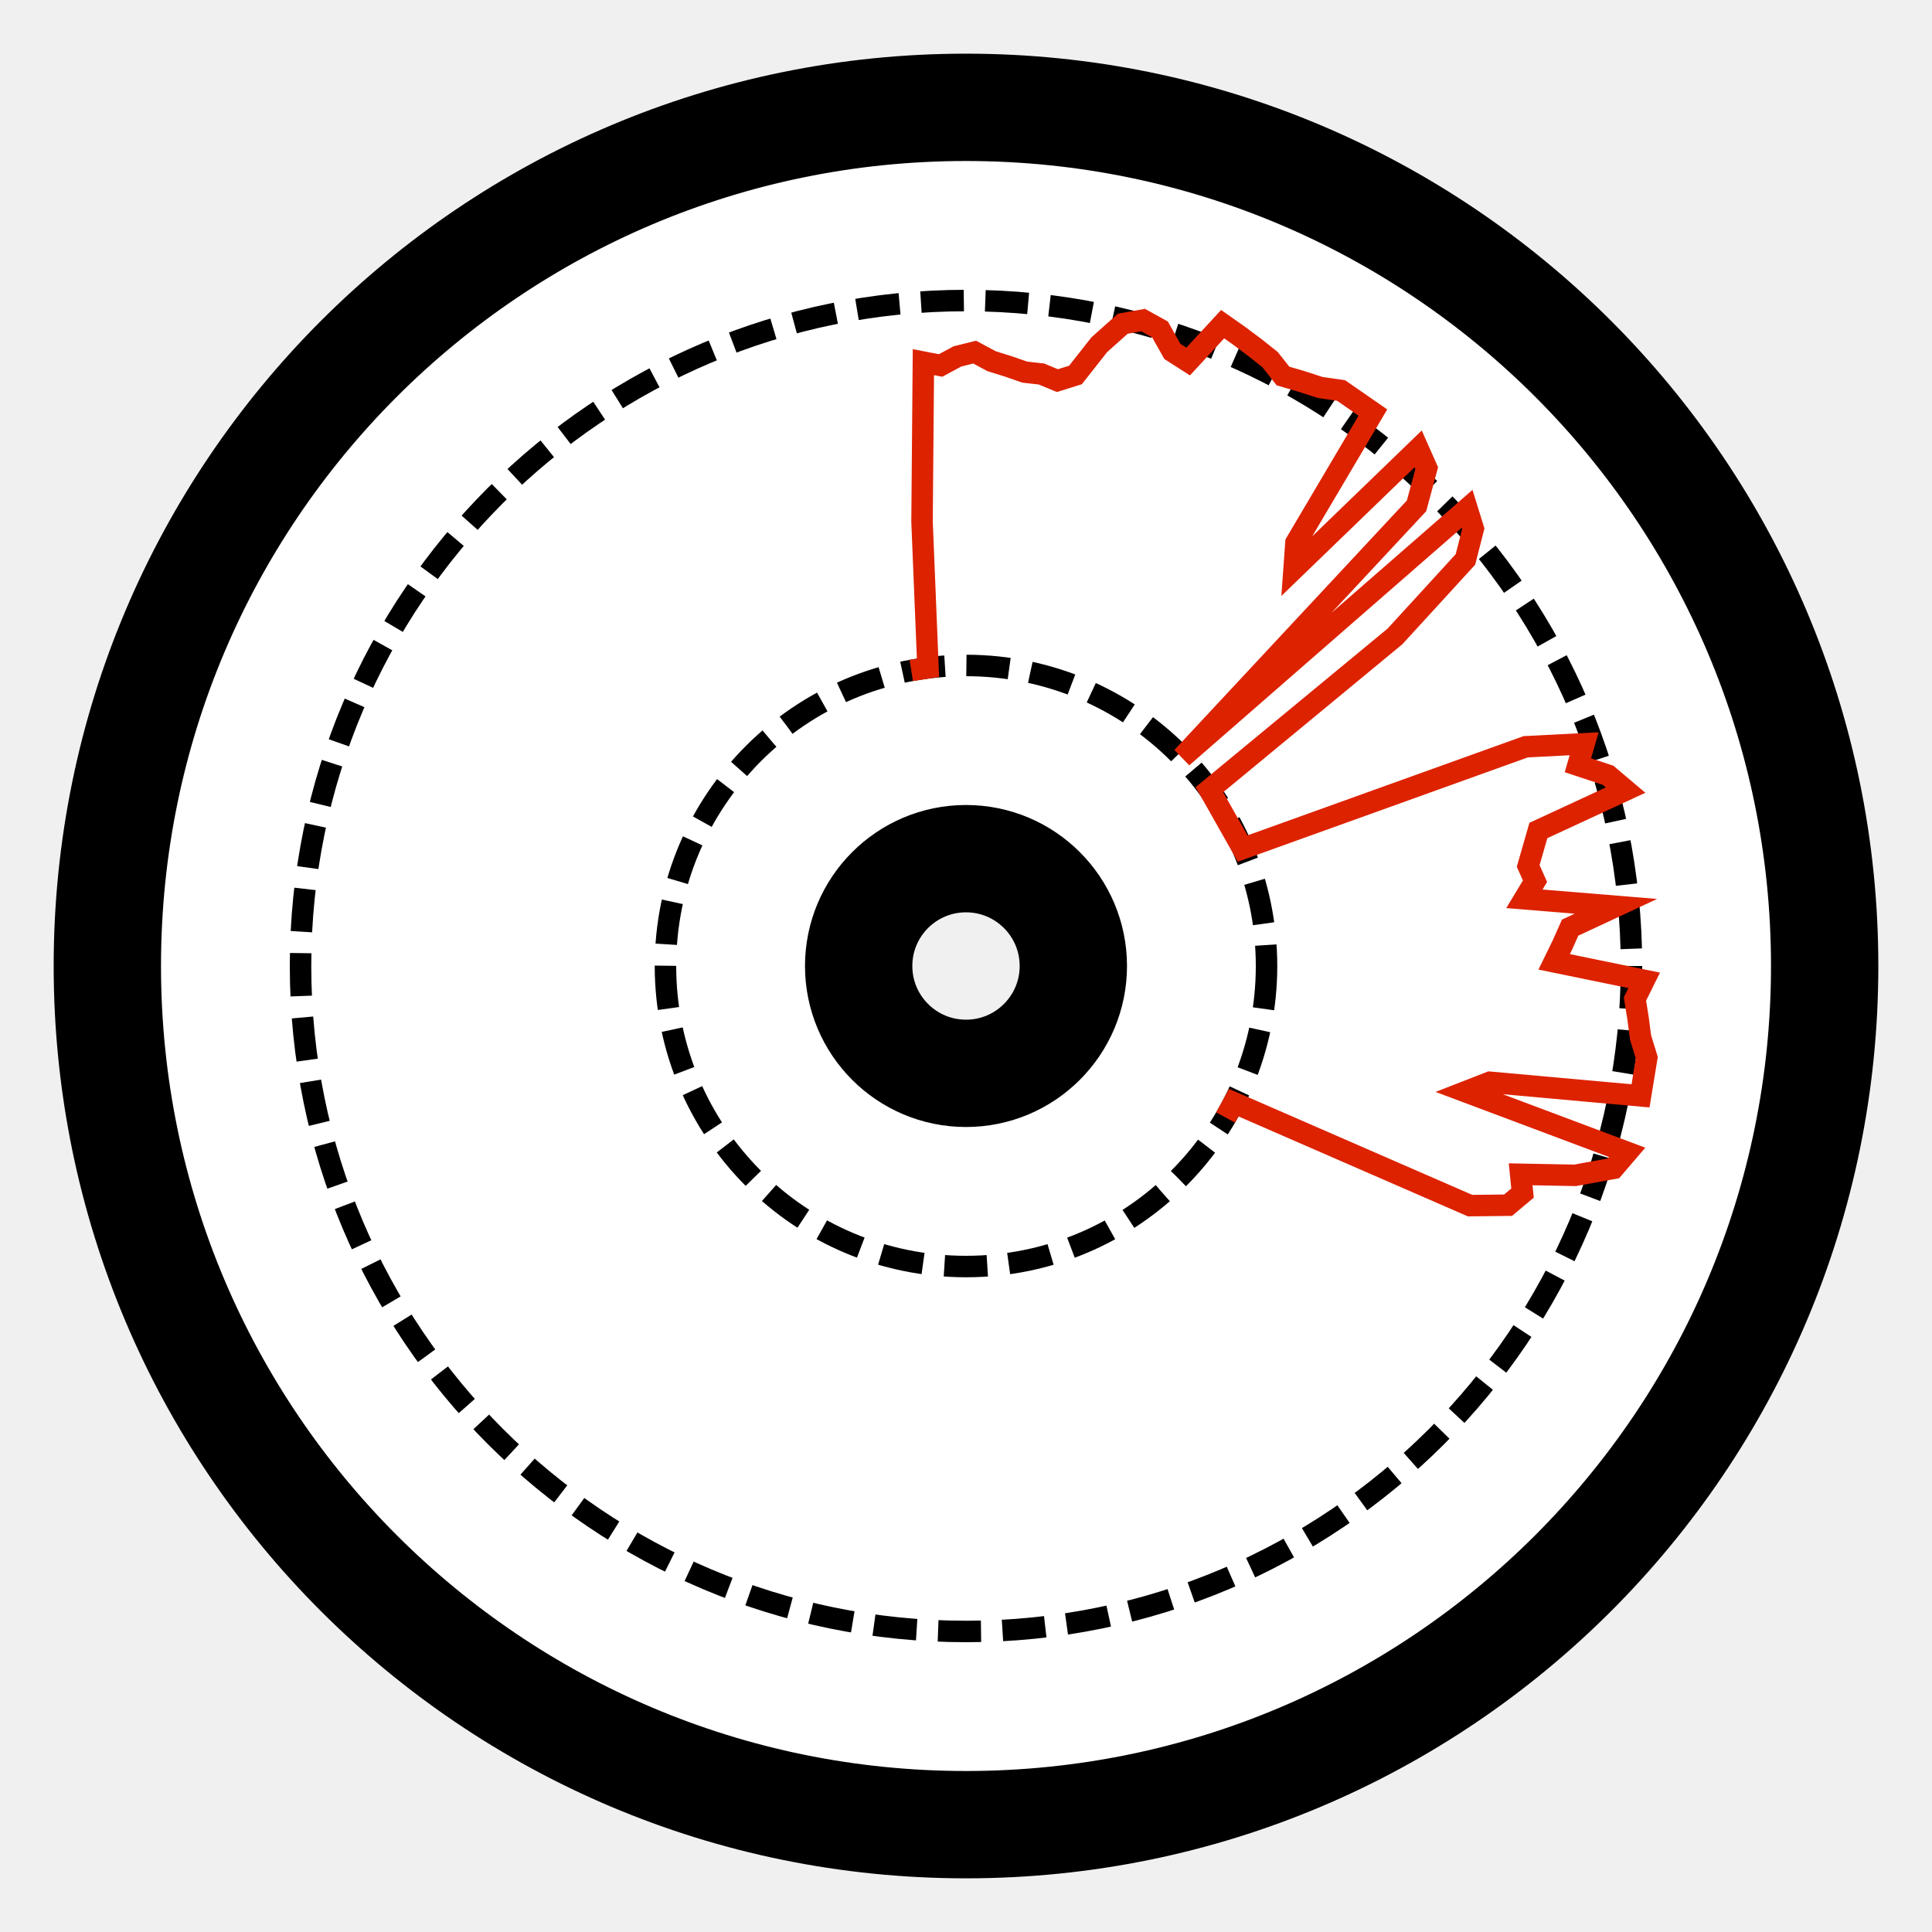
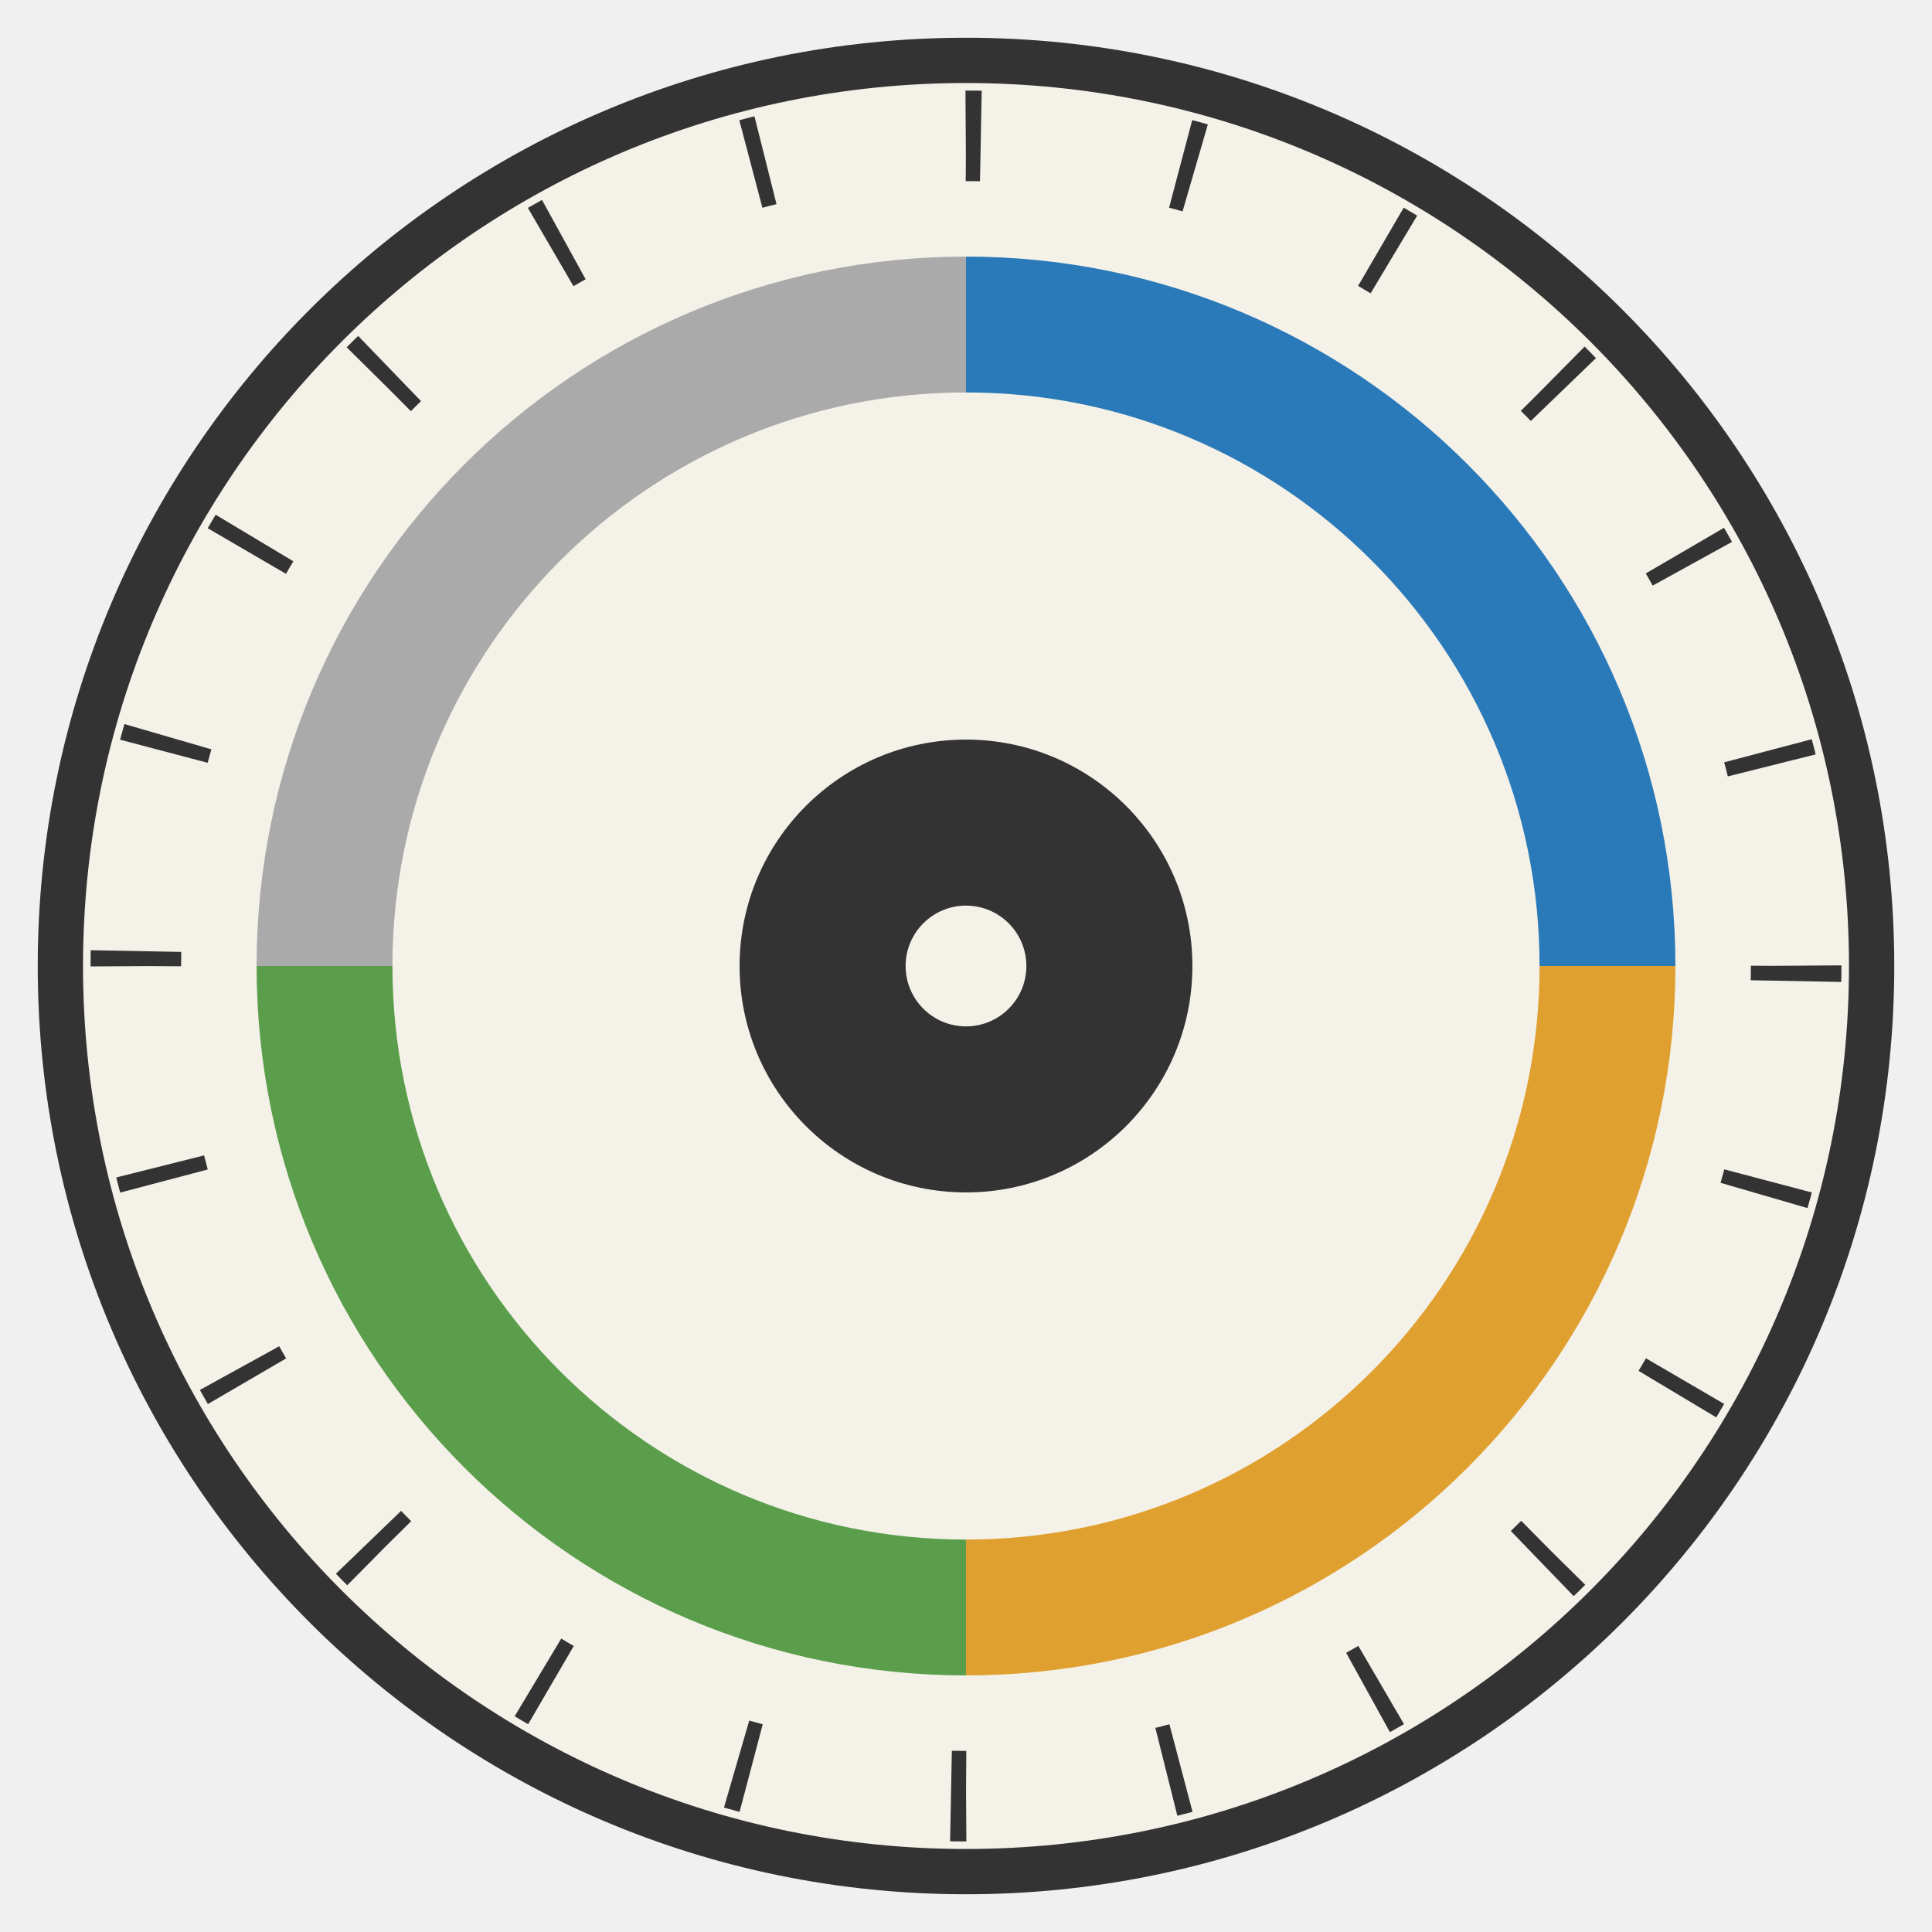
- <svg xmlns="http://www.w3.org/2000/svg" width="100%" height="100%" version="1.1" viewBox="-45 -45 90 90">
-   <circle r="22" style="stroke:white;stroke-width:35;fill:none;" />
-   <circle r="40" style="stroke:black;stroke-width:5;fill:none;" />
-   <circle r="5" style="stroke:black;stroke-width:5;fill:none;" />
-   <circle r="14" style="stroke:black;stroke-width:1;fill:none;stroke-dasharray:2,1;" />
-   <circle r="31" style="stroke:black;stroke-width:1;fill:none;stroke-dasharray:2,1;" />
-   <path style="stroke:#dd2200;fill:none;" d="M    12.091    7.057 L    12.47    6.365    23.482   11.163    25.251   11.143    25.925   10.578    25.838    9.703    28.371    9.752    30.162    9.426    30.8    8.681    23.274    5.857    24.406    5.416    31.423    6.049    31.714    4.27    31.424    3.333    31.306    2.431    31.162    1.538    31.593    0.668    27.399   -0.193    27.783   -0.979    28.143   -1.787    30.273   -2.78    26.012   -3.13    26.507   -3.95    26.189   -4.66    26.663   -6.312    30.726   -8.194    29.908   -8.886    28.505   -9.351    28.795  -10.353    26.071  -10.212    12.887   -5.471    11.338   -8.213    19.983  -15.353    23.266  -18.94    23.632  -20.371    23.344  -21.298    10.072   -9.724    20.988  -21.436    21.462  -23.193    21.064  -24.09    15.283  -18.505    15.37  -19.717    18.955  -25.782    17.473  -26.809    16.501  -26.949    15.636  -27.23    14.768  -27.483    14.167  -28.246    13.451  -28.815    12.713  -29.366    11.955  -29.899    10.349  -28.159     9.615  -28.628     9.038  -29.653     8.252  -30.089     7.306  -29.921     6.209  -28.942     5.099  -27.532     4.26  -27.269     3.515  -27.577     2.737  -27.665     1.971  -27.931     1.191  -28.175     0.403  -28.597    -0.4  -28.397    -1.183  -27.975    -1.985  -28.13    -2.048  -20.699    -1.77  -13.888    -2.55  -13.766 " />
+ <svg xmlns="http://www.w3.org/2000/svg" width="256" height="256" viewBox="0 0 256 256">
+   <circle cx="128" cy="128" r="120" fill="#f4f1e8" stroke="#333333" stroke-width="6" />
+   <circle cx="128" cy="128" r="110" fill="none" stroke="#333333" stroke-width="12" stroke-dasharray="2 26.8" />
+   <g fill="none" stroke-width="18">
+     <path d="M128 43 A85 85 0 0 1 213 128" stroke="#2a7ab9" />
+     <path d="M213 128 A85 85 0 0 1 128 213" stroke="#e0a030" />
+     <path d="M128 213 A85 85 0 0 1 43 128" stroke="#5a9e4b" />
+     <path d="M43 128 A85 85 0 0 1 128 43" stroke="#aaaaaa" />
+   </g>
+   <circle cx="128" cy="128" r="30" fill="#333333" />
+   <circle cx="128" cy="128" r="8" fill="#f4f1e8" />
</svg>
